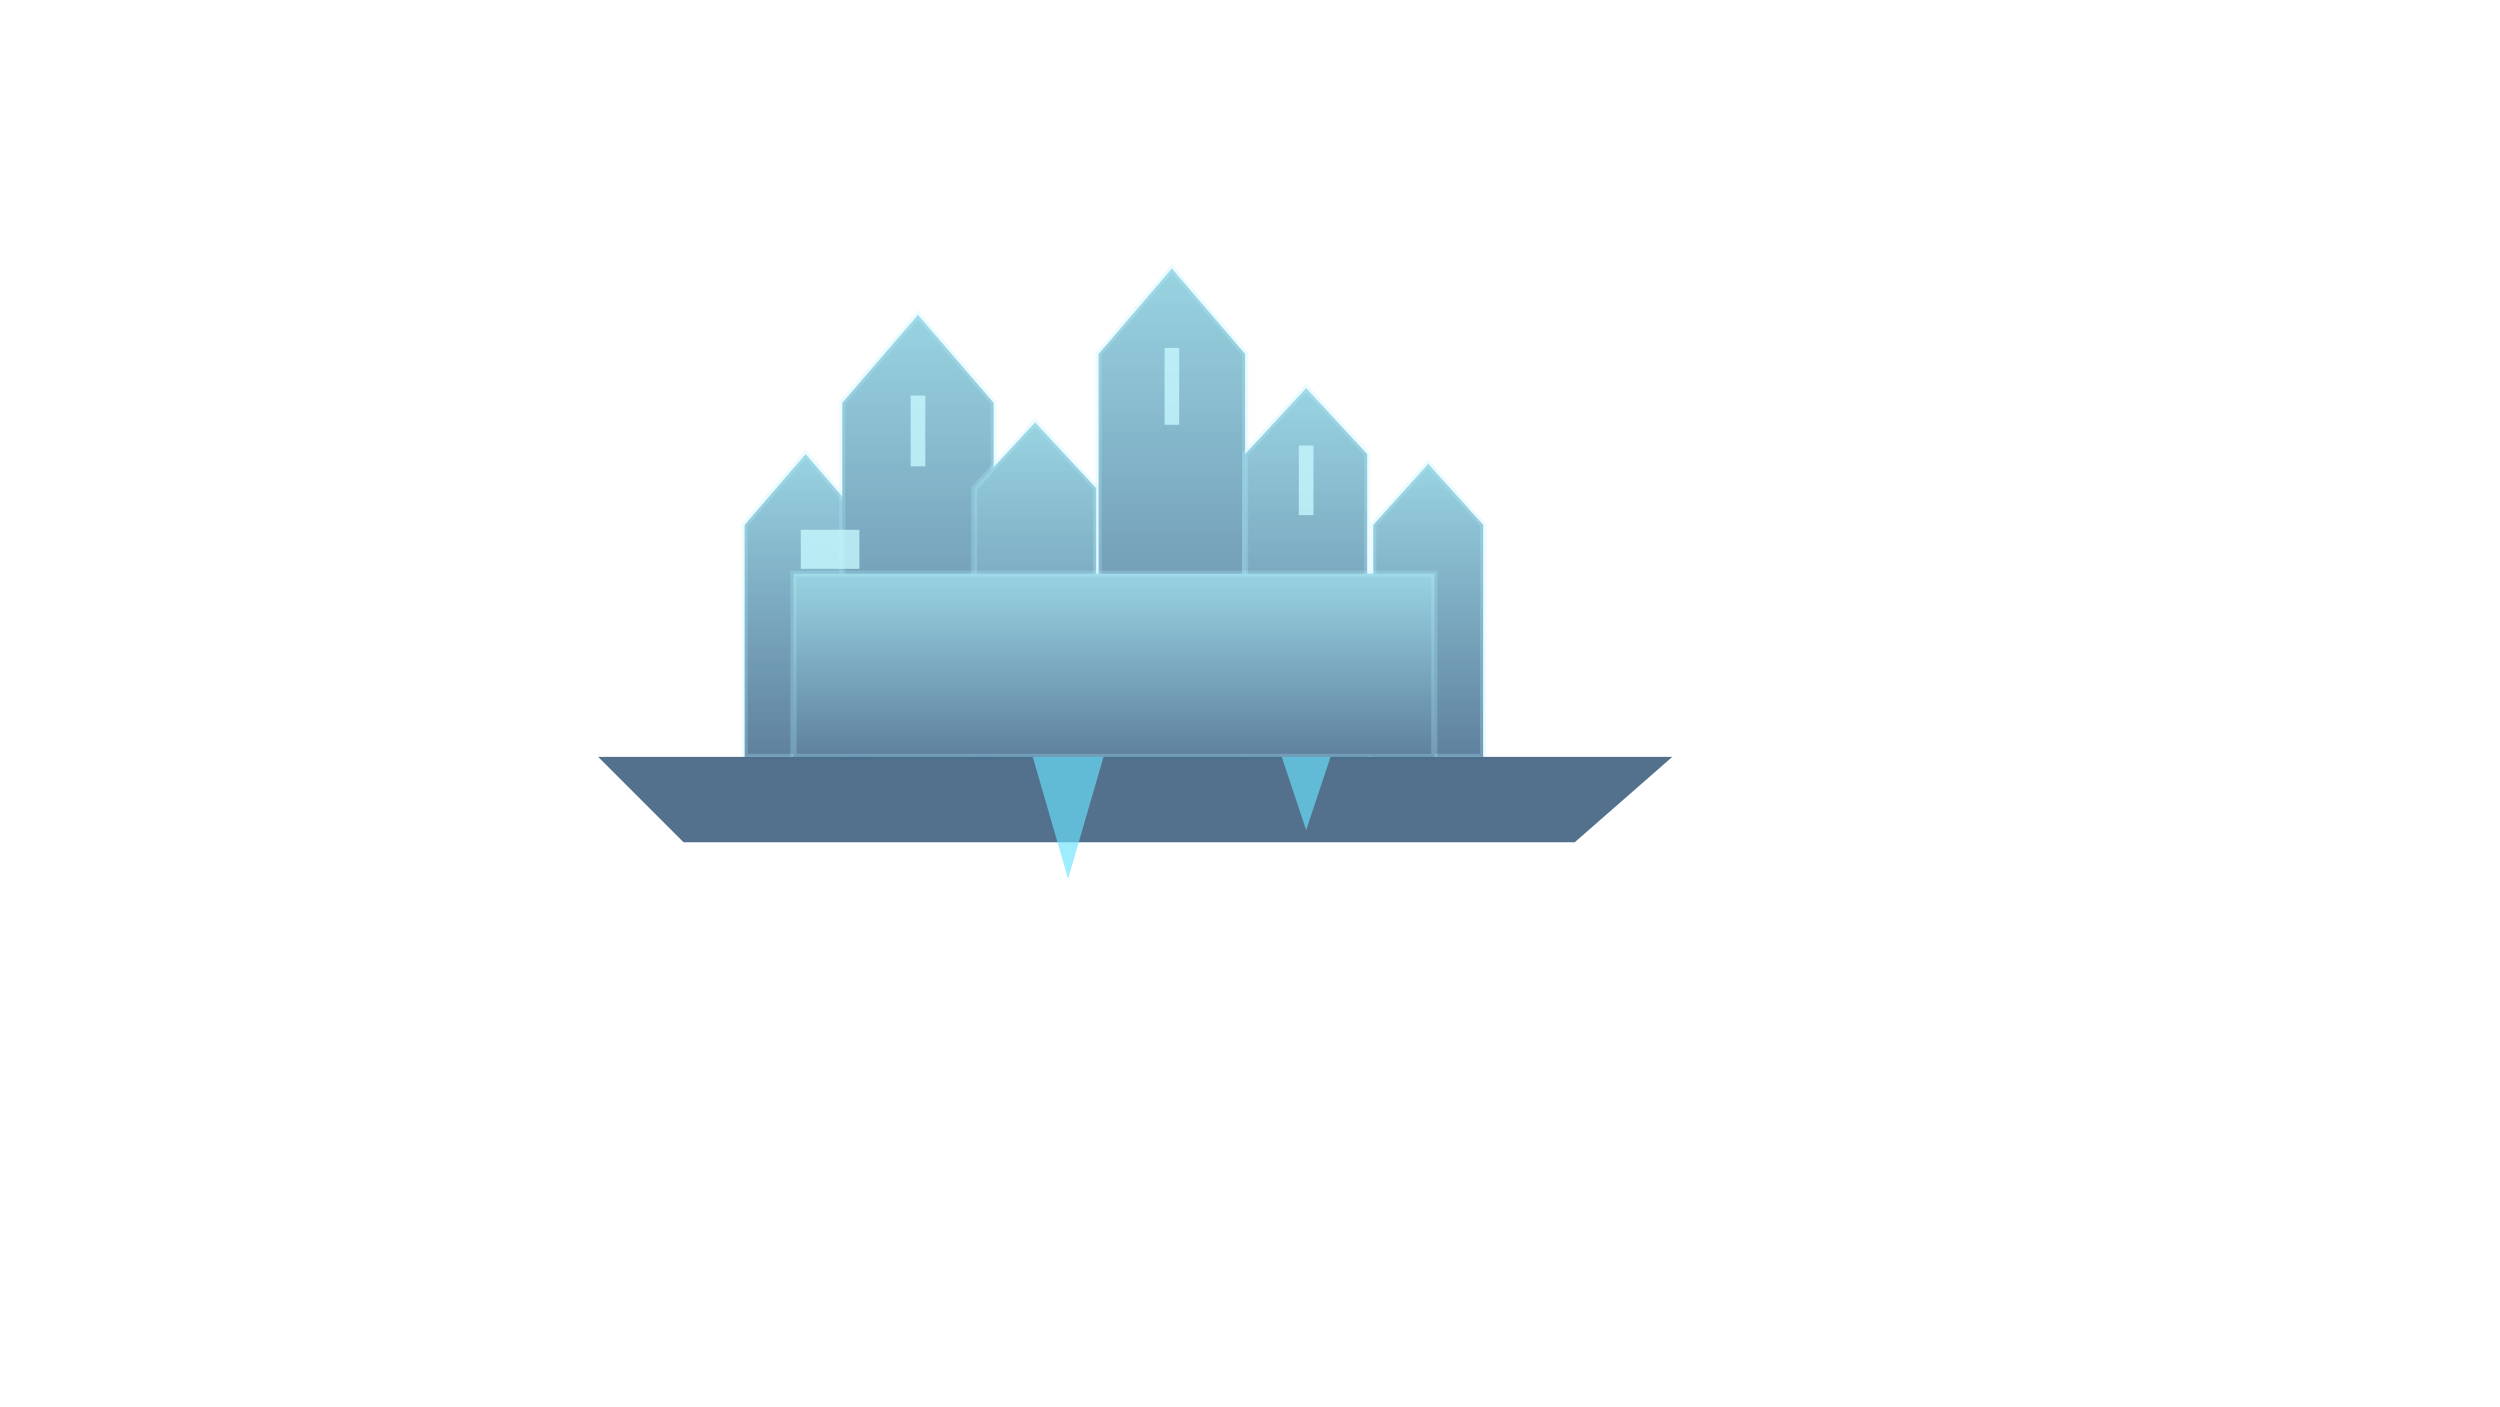
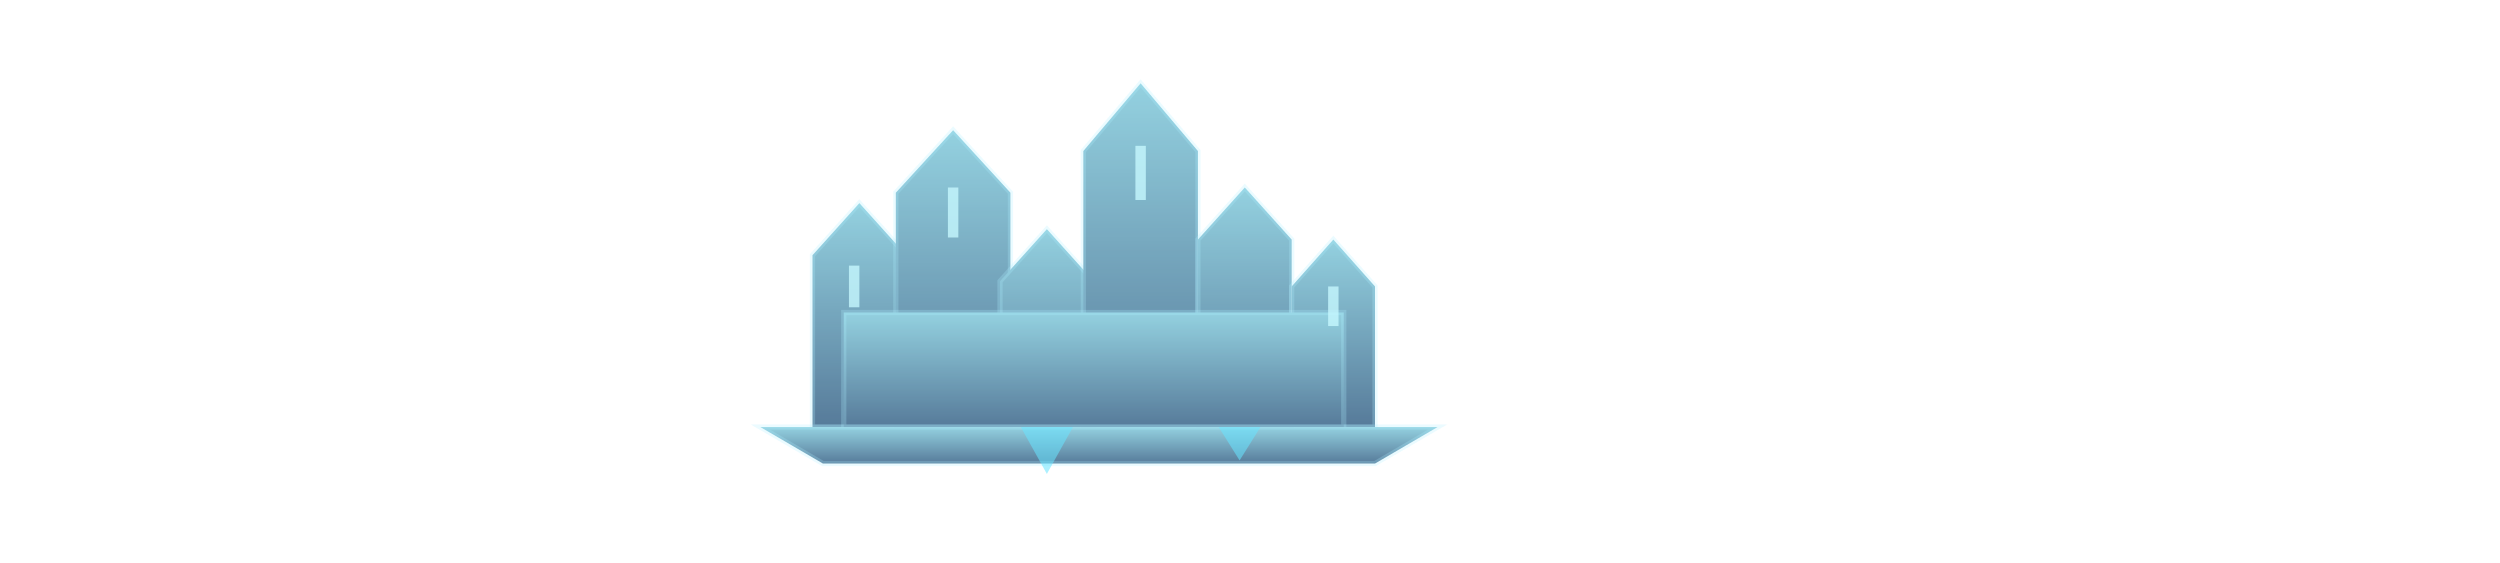
- <svg xmlns="http://www.w3.org/2000/svg" width="2048" height="1152" viewBox="0 0 2048 1152">
+ <svg xmlns="http://www.w3.org/2000/svg" width="2400" height="540" viewBox="0 0 2400 540">
  <defs>
    <linearGradient id="tower" x2="0" y2="1">
      <stop stop-color="#7cc7d9" />
      <stop offset="1" stop-color="#315d83" />
    </linearGradient>
  </defs>
-   <g opacity=".78" fill="url(#tower)" stroke="#9cecff" stroke-opacity=".25" stroke-width="5">
-     <path d="M610 620V430L660 372 710 430V620Z" />
-     <path d="M690 620V330L752 258 814 330V620Z" />
-     <path d="M798 620V400L848 346 898 400V620Z" />
-     <path d="M900 620V290L960 220 1020 290V620Z" />
-     <path d="M1020 620V372L1070 318 1120 372V620Z" />
-     <path d="M1125 620V430L1170 380 1215 430V620Z" />
-     <path d="M650 470H1175V620H650Z" />
+   <g opacity=".82" fill="url(#tower)" stroke="#9cecff" stroke-opacity=".25" stroke-width="5">
+     <path d="M780 410V245L825 195 870 245V410Z" />
+     <path d="M860 410V185L915 125 970 185V410Z" />
+     <path d="M960 410V270L1005 220 1050 270V410Z" />
+     <path d="M1040 410V145L1095 80 1150 145V410Z" />
+     <path d="M1150 410V230L1195 180 1240 230V410Z" />
+     <path d="M1240 410V275L1280 230 1320 275V410Z" />
+     <path d="M810 300H1290V410H810Z" />
+     <path d="M730 410H1380L1320 445H790Z" />
  </g>
  <g fill="#c6f8ff" opacity=".78">
-     <path d="M656 434H704V466H656Z" />
-     <path d="M746 324H758V382H746Z" />
-     <path d="M954 285H966V348H954Z" />
-     <path d="M1064 365H1076V422H1064Z" />
+     <rect x="815" y="255" width="10" height="40" />
+     <rect x="910" y="180" width="10" height="48" />
+     <rect x="1090" y="140" width="10" height="52" />
+     <rect x="1275" y="275" width="10" height="38" />
  </g>
-   <path d="M490 620H1370L1290 690H560Z" fill="#284d71" opacity=".8" />
-   <g fill="#68e4ff" opacity=".65">
-     <path d="M846 620 875 720 904 620Z" />
-     <path d="M1050 620 1070 680 1090 620Z" />
+   <g fill="#68e4ff" opacity=".55">
+     <path d="M980 410 1005 455 1030 410Z" />
+     <path d="M1170 410 1190 442 1210 410Z" />
  </g>
</svg>
